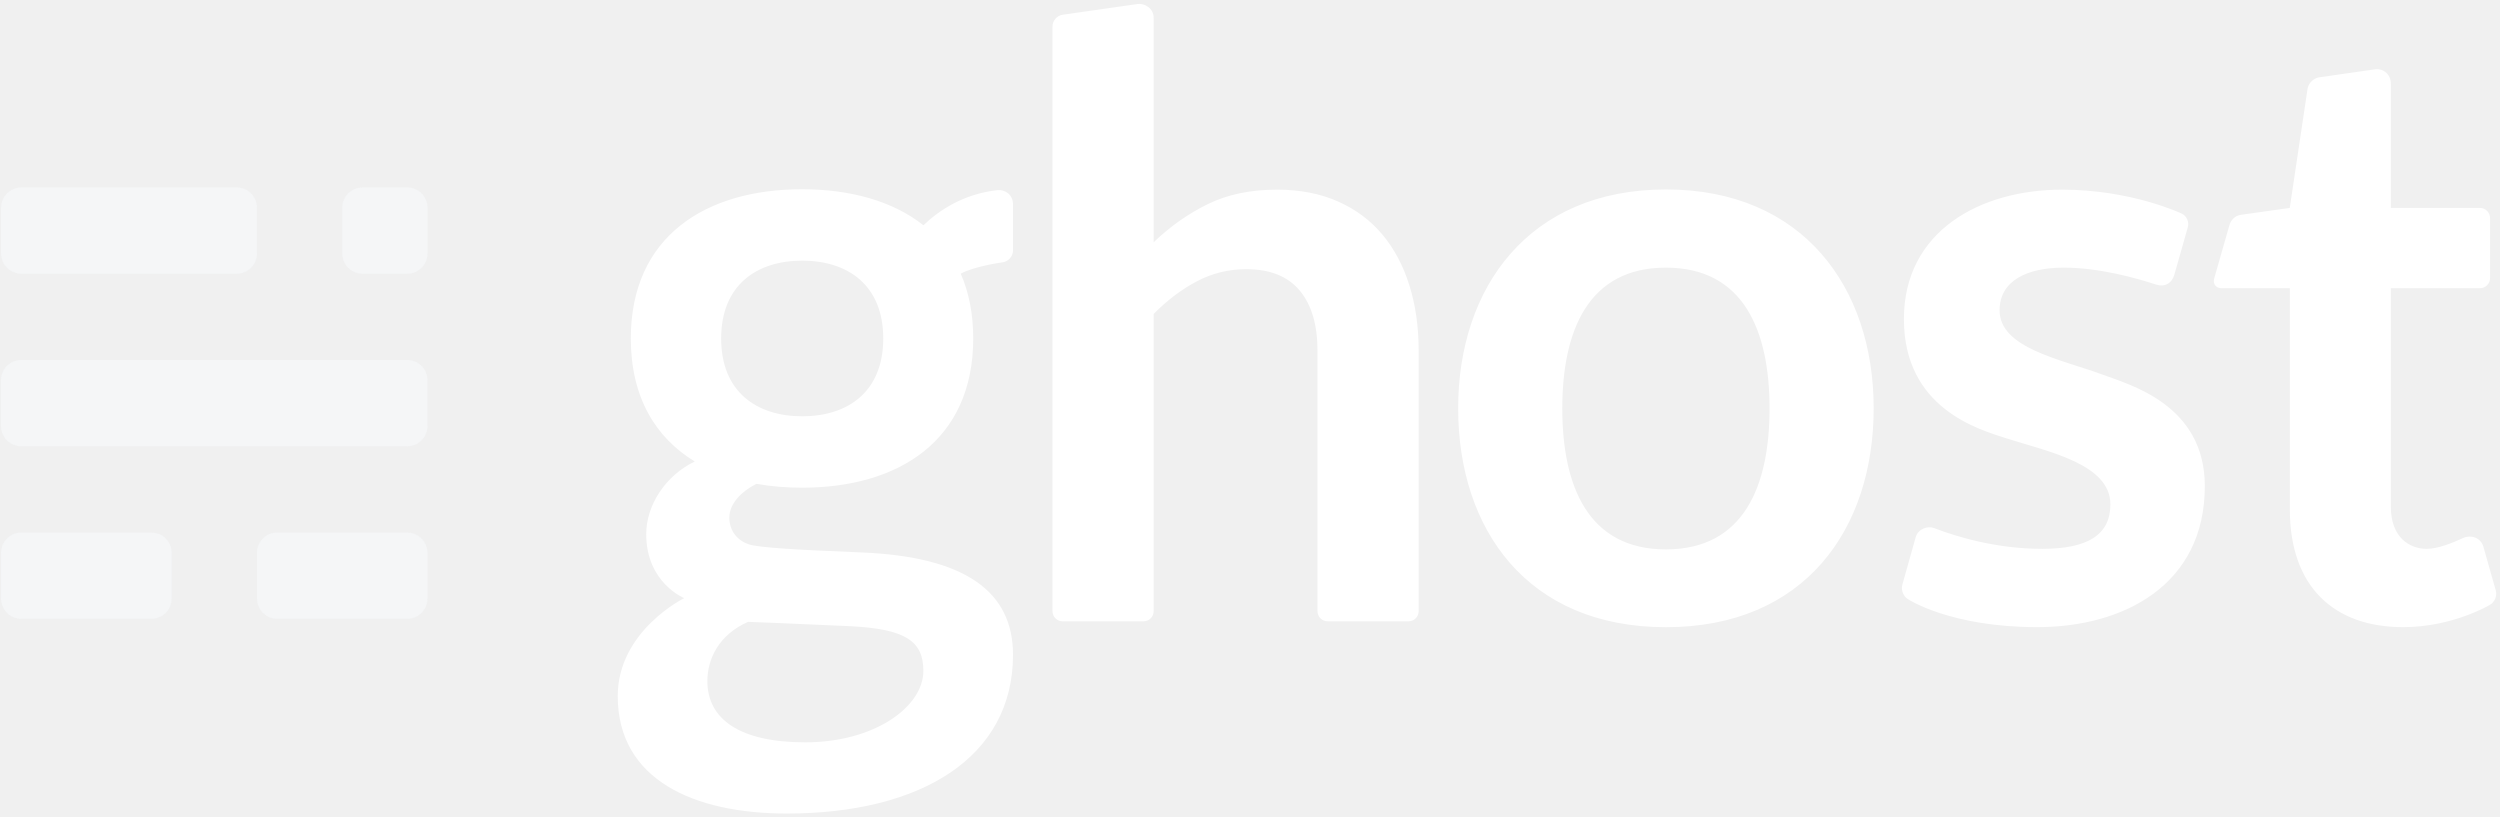
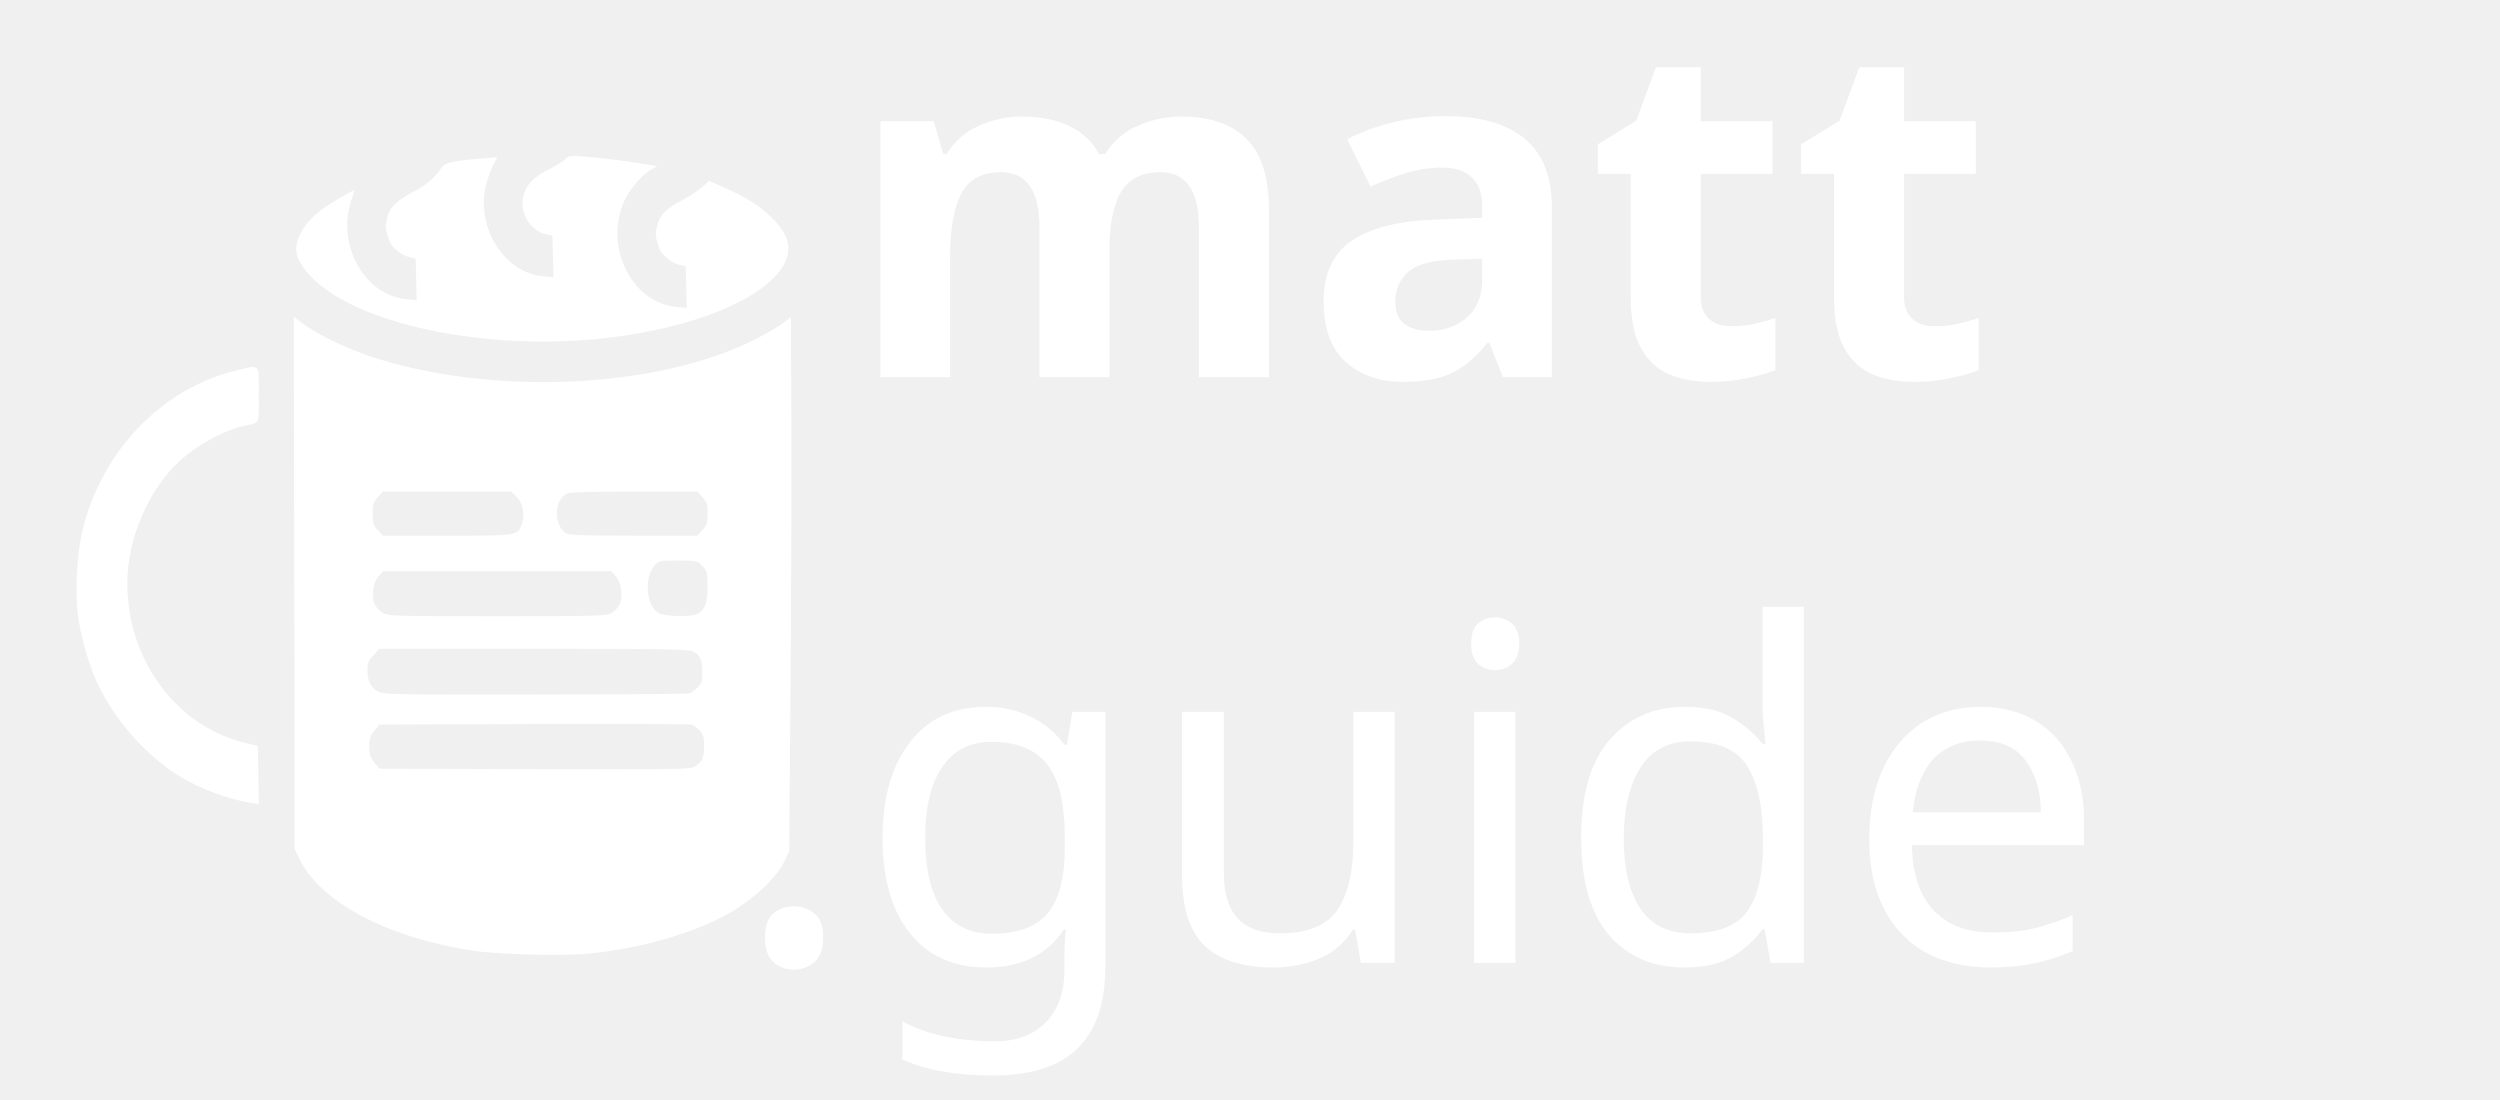
- <svg xmlns="http://www.w3.org/2000/svg" width="493" height="161">
-   <g fill="none" fill-rule="evenodd">
-     <g fill="#FFF">
-       <path d="M328.52 37.36c-27.017 0-40.97 19.323-40.97 43.16 0 23.837 13.61 43.162 40.97 43.162s40.968-19.325 40.968-43.163c0-23.836-13.954-43.16-40.969-43.16zm20.438 43.237c-.02 15.328-5.126 27.743-20.439 27.743-15.313 0-20.42-12.414-20.436-27.743v-.077c.016-15.327 5.124-27.741 20.437-27.741 15.312 0 20.419 12.414 20.438 27.741v.077zM207.553 5.19c0-1.103.885-2.124 1.984-2.282 0 0 13.577-1.95 14.784-2.115 1.366-.187 3.181.798 3.181 2.744v44.236c3.23-3.105 6.785-5.608 10.66-7.515 3.88-1.906 8.428-2.86 13.653-2.86 4.524 0 8.532.776 12.032 2.33 3.502 1.55 6.423 3.73 8.765 6.533 2.342 2.806 4.12 6.155 5.332 10.05 1.21 3.893 1.817 8.182 1.817 12.866v51.352a1.998 1.998 0 0 1-2.005 1.994h-15.942a2.006 2.006 0 0 1-2.004-1.994V69.177c0-5.118-1.171-9.081-3.513-11.888-2.344-2.803-5.857-4.206-10.543-4.206-3.446 0-6.675.79-9.69 2.37-3.016 1.58-5.87 3.73-8.562 6.455v58.617c0 1.104-.896 2-2.004 2h-15.941a2 2 0 0 1-2.004-1.997V5.189zM451.56 100.517V56.836h-13.482c-1.1 0-1.742-.87-1.443-1.915 0 0 2.741-9.59 3.001-10.495.261-.905.941-1.877 2.307-2.07l9.597-1.353 3.508-23.488c.163-1.092 1.18-2.104 2.274-2.26 0 0 9.192-1.31 10.963-1.578 1.673-.253 3.189.965 3.189 2.808v24.518h17.566c1.106 0 2.002.897 2.002 2.005v11.823a2 2 0 0 1-2.002 2.005h-17.566v43.078c0 6.019 3.623 8.319 7.095 8.319 2.123 0 5.03-1.14 7.198-2.158 1.34-.626 3.417-.162 3.954 1.73l2.45 8.645c.302 1.067-.247 2.364-1.226 2.86 0 0-7.283 4.364-17.053 4.364-13.728 0-22.332-8.081-22.332-23.157zM406.976 52.778c-7.084 0-12.657 2.475-12.657 8.432 0 7.44 12.011 9.606 20.234 12.64 5.497 2.027 20.238 5.98 20.238 22.016 0 19.479-15.994 27.807-33.055 27.807-17.062 0-25.4-5.465-25.4-5.465-.962-.527-1.5-1.822-1.2-2.889 0 0 2.104-7.52 2.64-9.387.485-1.68 2.415-2.27 3.645-1.792 4.391 1.712 12.32 4.092 21.283 4.092 9.075 0 13.465-2.803 13.465-8.777 0-7.951-12.254-10.381-20.358-12.967-5.583-1.78-20.36-5.93-20.36-23.566 0-17.373 15.082-25.524 31.202-25.524 13.645 0 23.507 4.691 23.507 4.691 1.01.426 1.585 1.634 1.284 2.697 0 0-2.24 7.894-2.653 9.357-.489 1.739-1.899 2.537-3.667 1.957-3.888-1.277-11.197-3.322-18.148-3.322zM196.663 37.495c-6.695.776-11.472 3.963-14.562 6.93-6.068-4.81-14.49-7.105-23.944-7.105-18.953 0-33.76 9.252-33.76 29.426 0 11.582 4.873 19.562 12.614 24.26-5.749 2.752-9.577 8.592-9.577 14.333 0 9.604 7.501 12.612 7.501 12.612s-13.116 6.439-13.116 19.32c0 16.492 15.004 23.16 33.338 23.16 26.428 0 44.61-11.041 44.61-31.313 0-12.477-9.439-19.364-30.009-20.183-12.207-.488-20.114-.932-22.073-1.588-2.588-.87-3.86-2.965-3.86-5.28 0-2.554 2.074-4.986 5.345-6.656 2.853.51 5.863.763 8.99.763 18.968 0 33.761-9.225 33.761-29.427 0-4.898-.874-9.15-2.464-12.784 2.787-1.504 8.334-2.246 8.334-2.246 1.091-.174 1.976-1.213 1.975-2.31l-.001-9.132c0-1.88-1.588-2.955-3.102-2.78zm-49.13 85.133s9.954.381 19.9.847c11.172.523 14.654 2.958 14.654 8.81 0 7.15-9.71 14.104-23.28 14.104-12.88 0-19.314-4.533-19.314-12.08 0-4.33 2.26-9.173 8.04-11.68zm10.66-40.536c-8.978 0-15.983-4.824-15.983-15.346 0-10.523 7.011-15.346 15.983-15.346 8.974 0 15.984 4.81 15.984 15.346 0 10.536-7.002 15.346-15.984 15.346z" />
-     </g>
-     <g opacity=".7" transform="translate(0 36)" fill="#F6F8FA">
-       <path d="M.21 73.017c0-2.209 1.784-4 3.99-4h25.66a3.994 3.994 0 0 1 3.992 4v9.015c0 2.21-1.785 4-3.991 4H4.2a3.994 3.994 0 0 1-3.992-4v-9.015zM50.672 73.017c0-2.209 1.784-4 4.006-4h25.61a4.001 4.001 0 0 1 4.006 4v9.015c0 2.21-1.784 4-4.006 4h-25.61a4.001 4.001 0 0 1-4.006-4v-9.015z" />
-       <rect x=".184" y="34.99" width="84.121" height="17.014" rx="4" />
-       <path d="M.21 4.963c0-2.208 1.795-4 4.001-4h42.465a4 4 0 0 1 4.002 4v9.015c0 2.209-1.796 4-4.002 4H4.211a4 4 0 0 1-4.002-4V4.963z" />
-       <rect x="67.494" y=".964" width="16.821" height="17.013" rx="4" />
+ <svg xmlns="http://www.w3.org/2000/svg" width="500" height="220" viewBox="0 0 92.6 40.744" version="1.1" id="svg9532">
+   <defs id="defs9526" />
+   <g id="layer1" transform="translate(-9.660992,-251.7931)">
+     <text id="text1136" y="265.764" x="98.307" style="font-style:normal;font-weight:normal;font-size:8.135px;line-height:1.25;font-family:sans-serif;letter-spacing:0px;word-spacing:0px;fill:#000000;fill-opacity:1;stroke:none;stroke-width:0.742;stroke-miterlimit:4;stroke-dasharray:none" xml:space="preserve">
+       <tspan style="font-style:normal;font-variant:normal;font-weight:bold;font-stretch:normal;font-size:17.354px;font-family:sans-serif;-inkscape-font-specification:'sans-serif Bold';text-align:end;text-anchor:end;fill:#ffffff;fill-opacity:1;stroke:none;stroke-width:0.742;stroke-miterlimit:4;stroke-dasharray:none;stroke-opacity:0.995" y="265.764" x="98.307" id="tspan1134">matt</tspan>
+       <tspan id="tspan1138" style="font-size:17.354px;text-align:end;text-anchor:end;fill:#ffffff;fill-opacity:1;stroke:none;stroke-width:0.742;stroke-miterlimit:4;stroke-dasharray:none;stroke-opacity:0.995" y="287.456" x="98.307">.guide</tspan>
+     </text>
+     <g id="g2182" transform="translate(0.9354033)">
+       <path id="path1585" d="m 30.551,287.115 c 1.883,-0.196 3.789,-0.735 5.067,-1.432 0.977,-0.533 1.871,-1.362 2.179,-2.021 l 0.16,-0.342 0.048,-5.896 c 0.026,-3.243 0.041,-7.693 0.032,-9.889 l -0.015,-3.993 -0.292,0.219 c -0.161,0.121 -0.585,0.371 -0.942,0.556 -3.384,1.756 -9.075,2.142 -13.55,0.919 -1.323,-0.362 -2.595,-0.931 -3.354,-1.501 l -0.277,-0.208 0.017,9.861 0.017,9.861 0.173,0.355 c 0.788,1.619 3.284,2.932 6.485,3.41 0.907,0.135 3.362,0.194 4.253,0.101 z m -7.961,-7.082 c -0.155,-0.19 -0.19,-0.295 -0.19,-0.585 0,-0.29 0.034,-0.395 0.19,-0.585 l 0.19,-0.232 5.705,-0.02 c 3.138,-0.01 5.773,-0.001 5.856,0.021 0.083,0.022 0.222,0.124 0.309,0.226 0.128,0.151 0.156,0.259 0.155,0.583 -0.002,0.436 -0.075,0.588 -0.361,0.752 -0.166,0.095 -0.89,0.106 -5.926,0.09 l -5.737,-0.018 z m 0.136,-2.628 c -0.275,-0.151 -0.388,-0.38 -0.39,-0.788 -7.36e-4,-0.257 0.036,-0.349 0.22,-0.551 l 0.221,-0.242 h 5.725 c 4.98,0 5.75,0.014 5.915,0.107 0.254,0.144 0.323,0.308 0.323,0.763 0,0.325 -0.027,0.41 -0.179,0.566 -0.098,0.101 -0.237,0.199 -0.309,0.218 -0.071,0.019 -2.643,0.038 -5.716,0.042 -5.197,0.008 -5.601,-4e-4 -5.812,-0.116 z m 10.419,-2.892 c -0.477,-0.218 -0.586,-1.327 -0.174,-1.778 0.155,-0.169 0.201,-0.179 0.874,-0.179 0.699,0 0.714,0.003 0.9,0.208 0.178,0.195 0.19,0.243 0.19,0.772 0,0.604 -0.112,0.877 -0.415,1.011 -0.23,0.102 -1.127,0.079 -1.376,-0.034 z m -10.276,-0.038 c -0.117,-0.078 -0.244,-0.23 -0.282,-0.337 -0.11,-0.312 -0.032,-0.788 0.164,-1.003 l 0.171,-0.187 h 4.219 4.219 l 0.171,0.187 c 0.196,0.215 0.274,0.691 0.164,1.003 -0.038,0.107 -0.165,0.259 -0.282,0.337 -0.207,0.138 -0.329,0.142 -4.272,0.142 -3.943,0 -4.066,-0.004 -4.272,-0.142 z m 6.764,-2.967 c -0.414,-0.367 -0.363,-1.207 0.087,-1.431 0.102,-0.051 0.951,-0.077 2.495,-0.077 h 2.34 l 0.19,0.208 c 0.165,0.181 0.19,0.26 0.19,0.609 0,0.349 -0.025,0.429 -0.19,0.609 l -0.19,0.208 -2.392,-10e-4 c -2.168,-0.001 -2.405,-0.013 -2.53,-0.124 z m -6.914,-0.082 c -0.165,-0.181 -0.19,-0.26 -0.19,-0.609 0,-0.349 0.025,-0.429 0.19,-0.609 l 0.19,-0.208 h 2.375 2.375 l 0.2,0.195 c 0.237,0.232 0.32,0.673 0.191,1.014 -0.163,0.431 -0.125,0.425 -2.747,0.425 h -2.394 z" style="opacity:1;fill:#ffffff;fill-opacity:1;stroke-width:0.068" />
+       <path id="path1587" d="m 18.295,280.5 -0.018,-1.082 -0.357,-0.079 c -2.622,-0.58 -4.482,-3.057 -4.48,-5.965 10e-4,-1.61 0.791,-3.453 1.927,-4.493 0.654,-0.599 1.599,-1.124 2.329,-1.294 0.692,-0.162 0.614,-0.013 0.614,-1.177 0,-1.198 0.078,-1.116 -0.844,-0.892 -2.761,0.67 -4.993,3.005 -5.692,5.953 -0.205,0.863 -0.274,2.269 -0.157,3.153 0.094,0.705 0.395,1.775 0.668,2.372 0.64,1.402 1.75,2.691 3.017,3.504 0.735,0.472 1.871,0.903 2.734,1.037 l 0.278,0.043 z" style="opacity:1;fill:#ffffff;fill-opacity:1;stroke-width:0.068" />
+       <path id="path1589" d="m 30.065,264.411 c 3.69,-0.219 6.94,-1.41 7.695,-2.82 0.315,-0.588 0.191,-1.085 -0.428,-1.712 -0.442,-0.448 -0.956,-0.777 -1.768,-1.134 l -0.575,-0.253 -0.276,0.247 c -0.152,0.136 -0.497,0.359 -0.766,0.495 -0.511,0.258 -0.802,0.553 -0.867,0.877 -0.021,0.104 -0.048,0.226 -0.06,0.27 -0.037,0.133 0.099,0.62 0.217,0.777 0.159,0.212 0.436,0.397 0.678,0.451 l 0.209,0.047 0.019,0.771 0.019,0.771 -0.399,-0.04 c -1.656,-0.164 -2.668,-2.238 -1.914,-3.924 0.187,-0.418 0.666,-0.979 0.992,-1.162 l 0.223,-0.125 -0.713,-0.118 c -0.392,-0.065 -1.125,-0.157 -1.628,-0.204 -0.899,-0.084 -0.918,-0.083 -1.063,0.066 -0.081,0.083 -0.369,0.262 -0.639,0.396 -0.535,0.267 -0.794,0.54 -0.909,0.959 -0.16,0.583 0.241,1.292 0.798,1.412 l 0.278,0.06 0.019,0.77 0.019,0.77 -0.376,-0.03 c -1.424,-0.115 -2.495,-1.786 -2.134,-3.33 0.058,-0.249 0.178,-0.594 0.267,-0.767 l 0.161,-0.314 -0.623,0.05 c -1.011,0.081 -1.33,0.156 -1.445,0.34 -0.218,0.35 -0.587,0.661 -1.094,0.921 -0.55,0.282 -0.838,0.569 -0.904,0.898 -0.021,0.104 -0.048,0.226 -0.06,0.27 -0.037,0.133 0.099,0.62 0.217,0.777 0.159,0.212 0.436,0.397 0.678,0.451 l 0.209,0.047 0.019,0.771 0.019,0.771 -0.399,-0.04 c -1.585,-0.157 -2.617,-2.116 -1.985,-3.77 0.055,-0.143 0.085,-0.26 0.068,-0.26 -0.081,0 -0.879,0.475 -1.206,0.718 -0.435,0.323 -0.732,0.697 -0.872,1.1 -0.165,0.471 -0.044,0.813 0.485,1.378 1.499,1.599 5.703,2.614 9.815,2.369 z" style="opacity:1;fill:#ffffff;fill-opacity:1;stroke-width:0.068" />
    </g>
  </g>
</svg>
